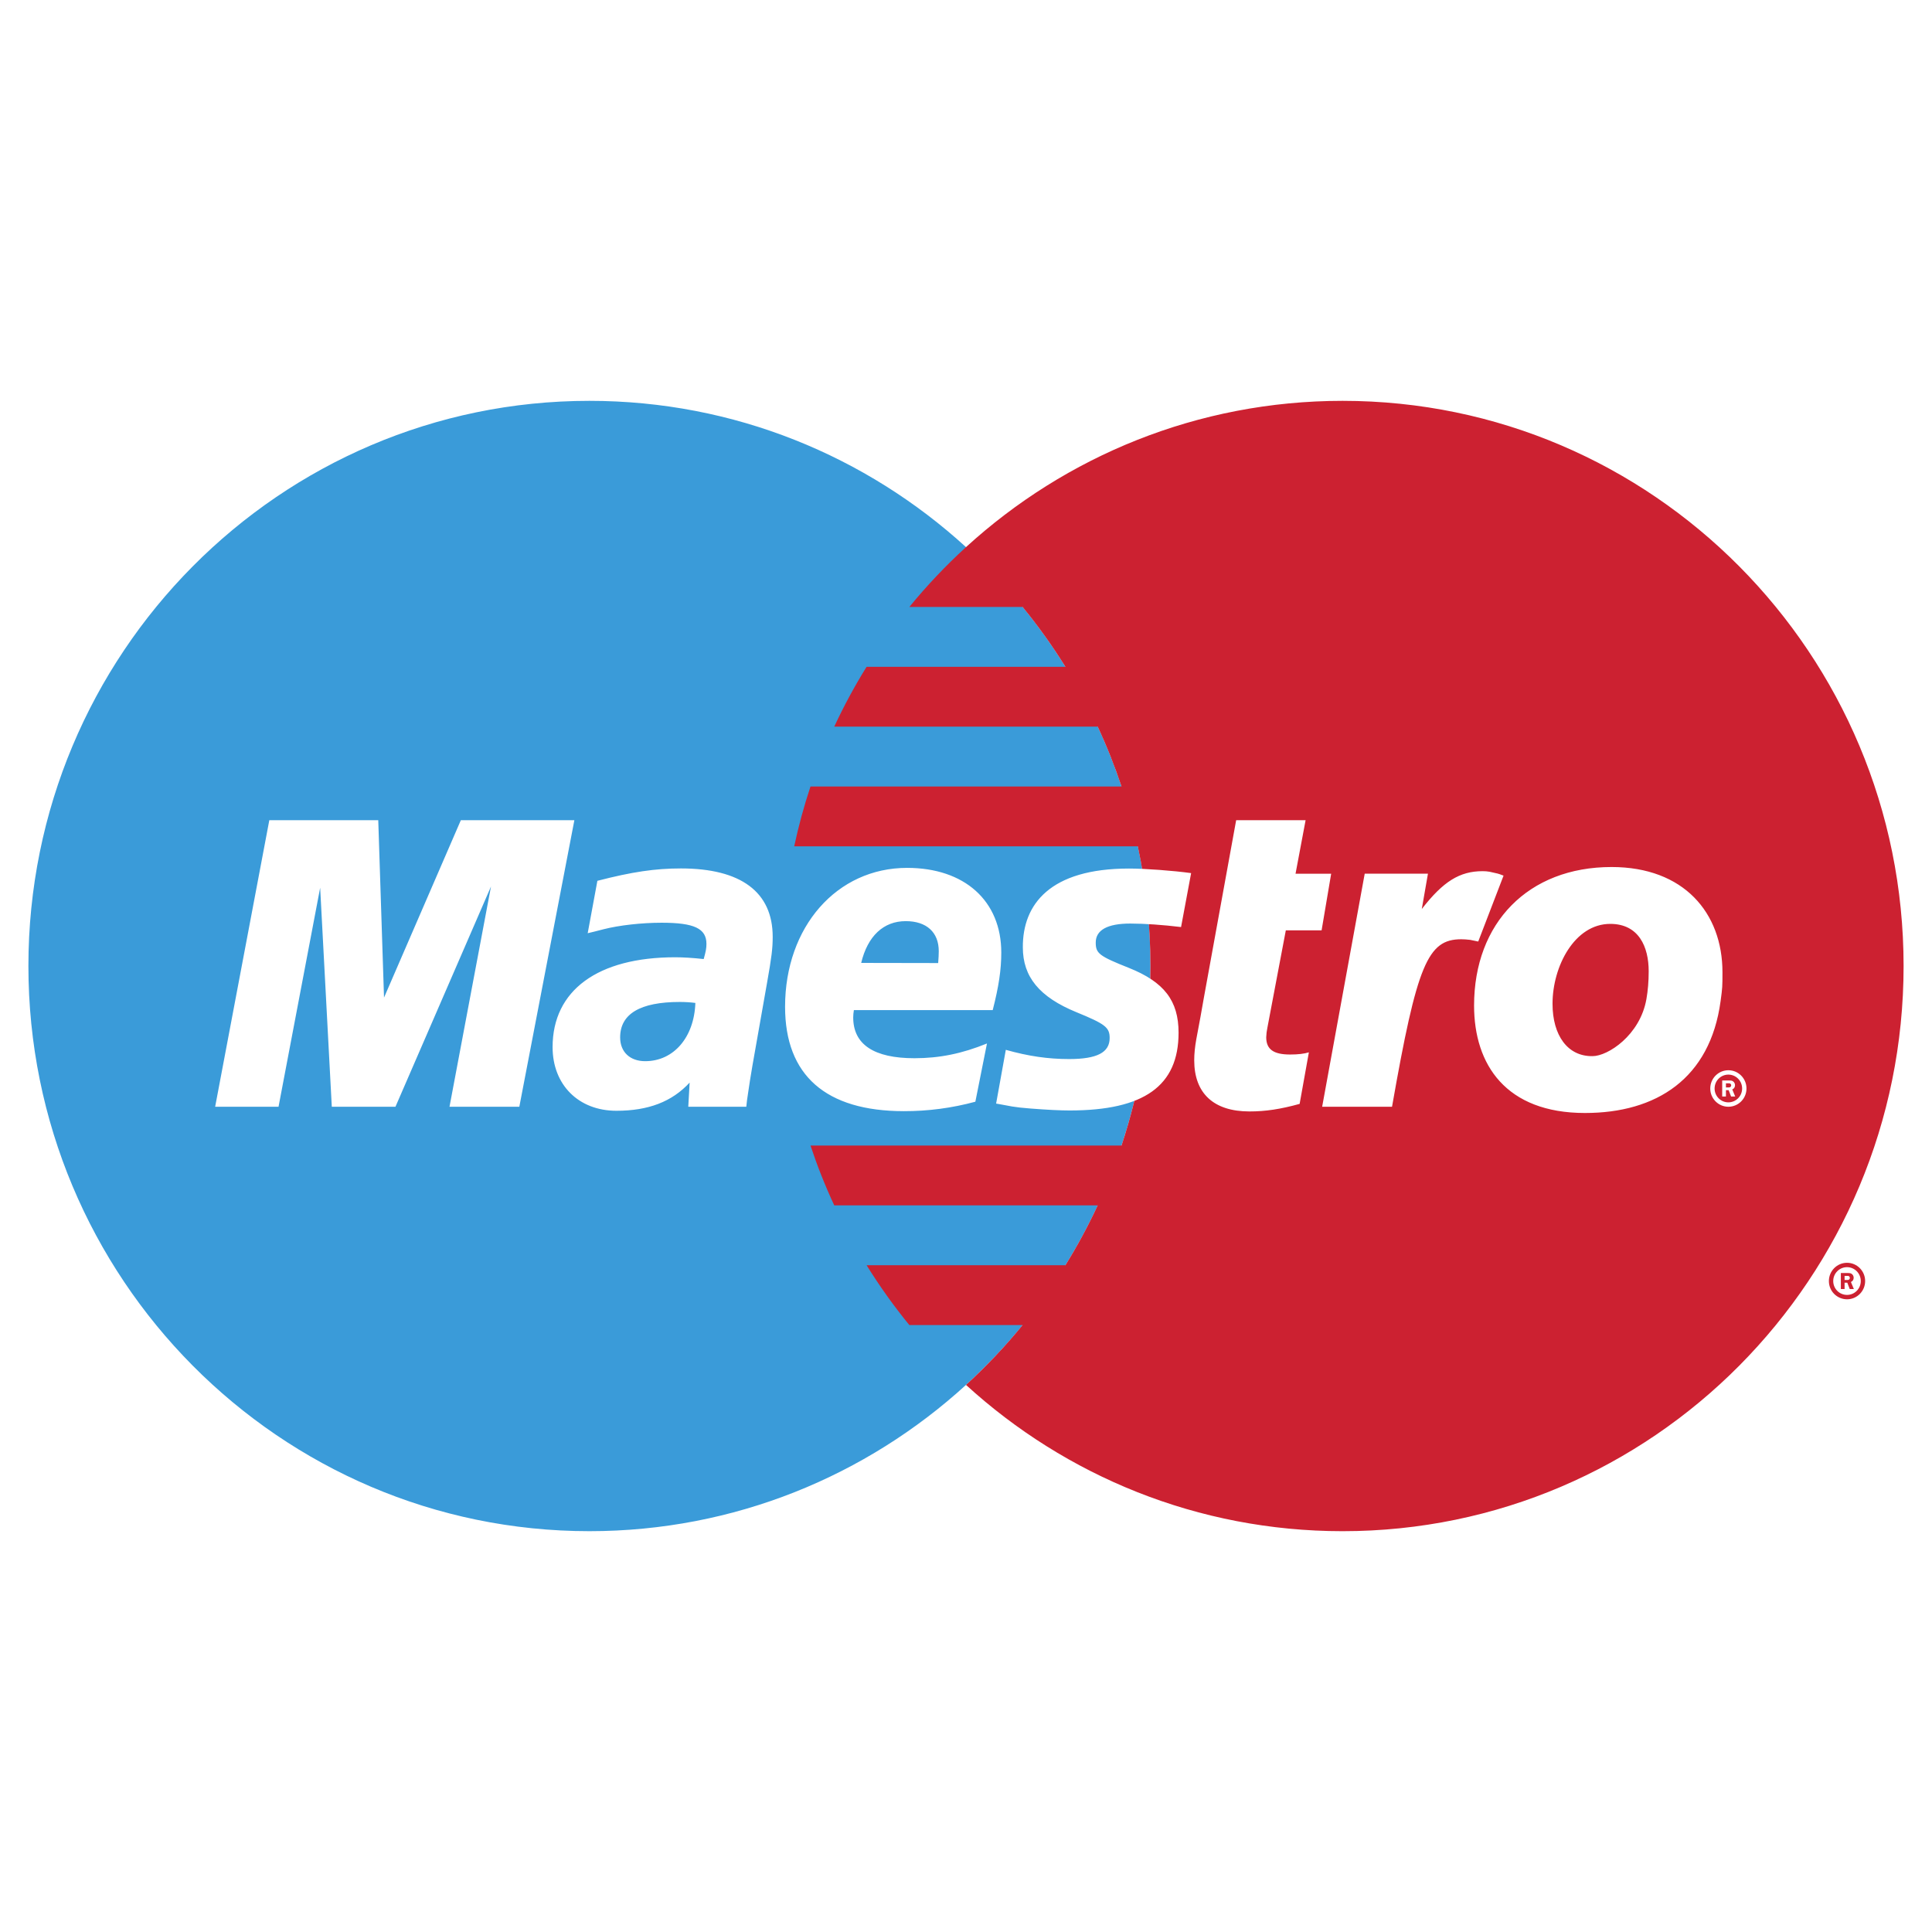
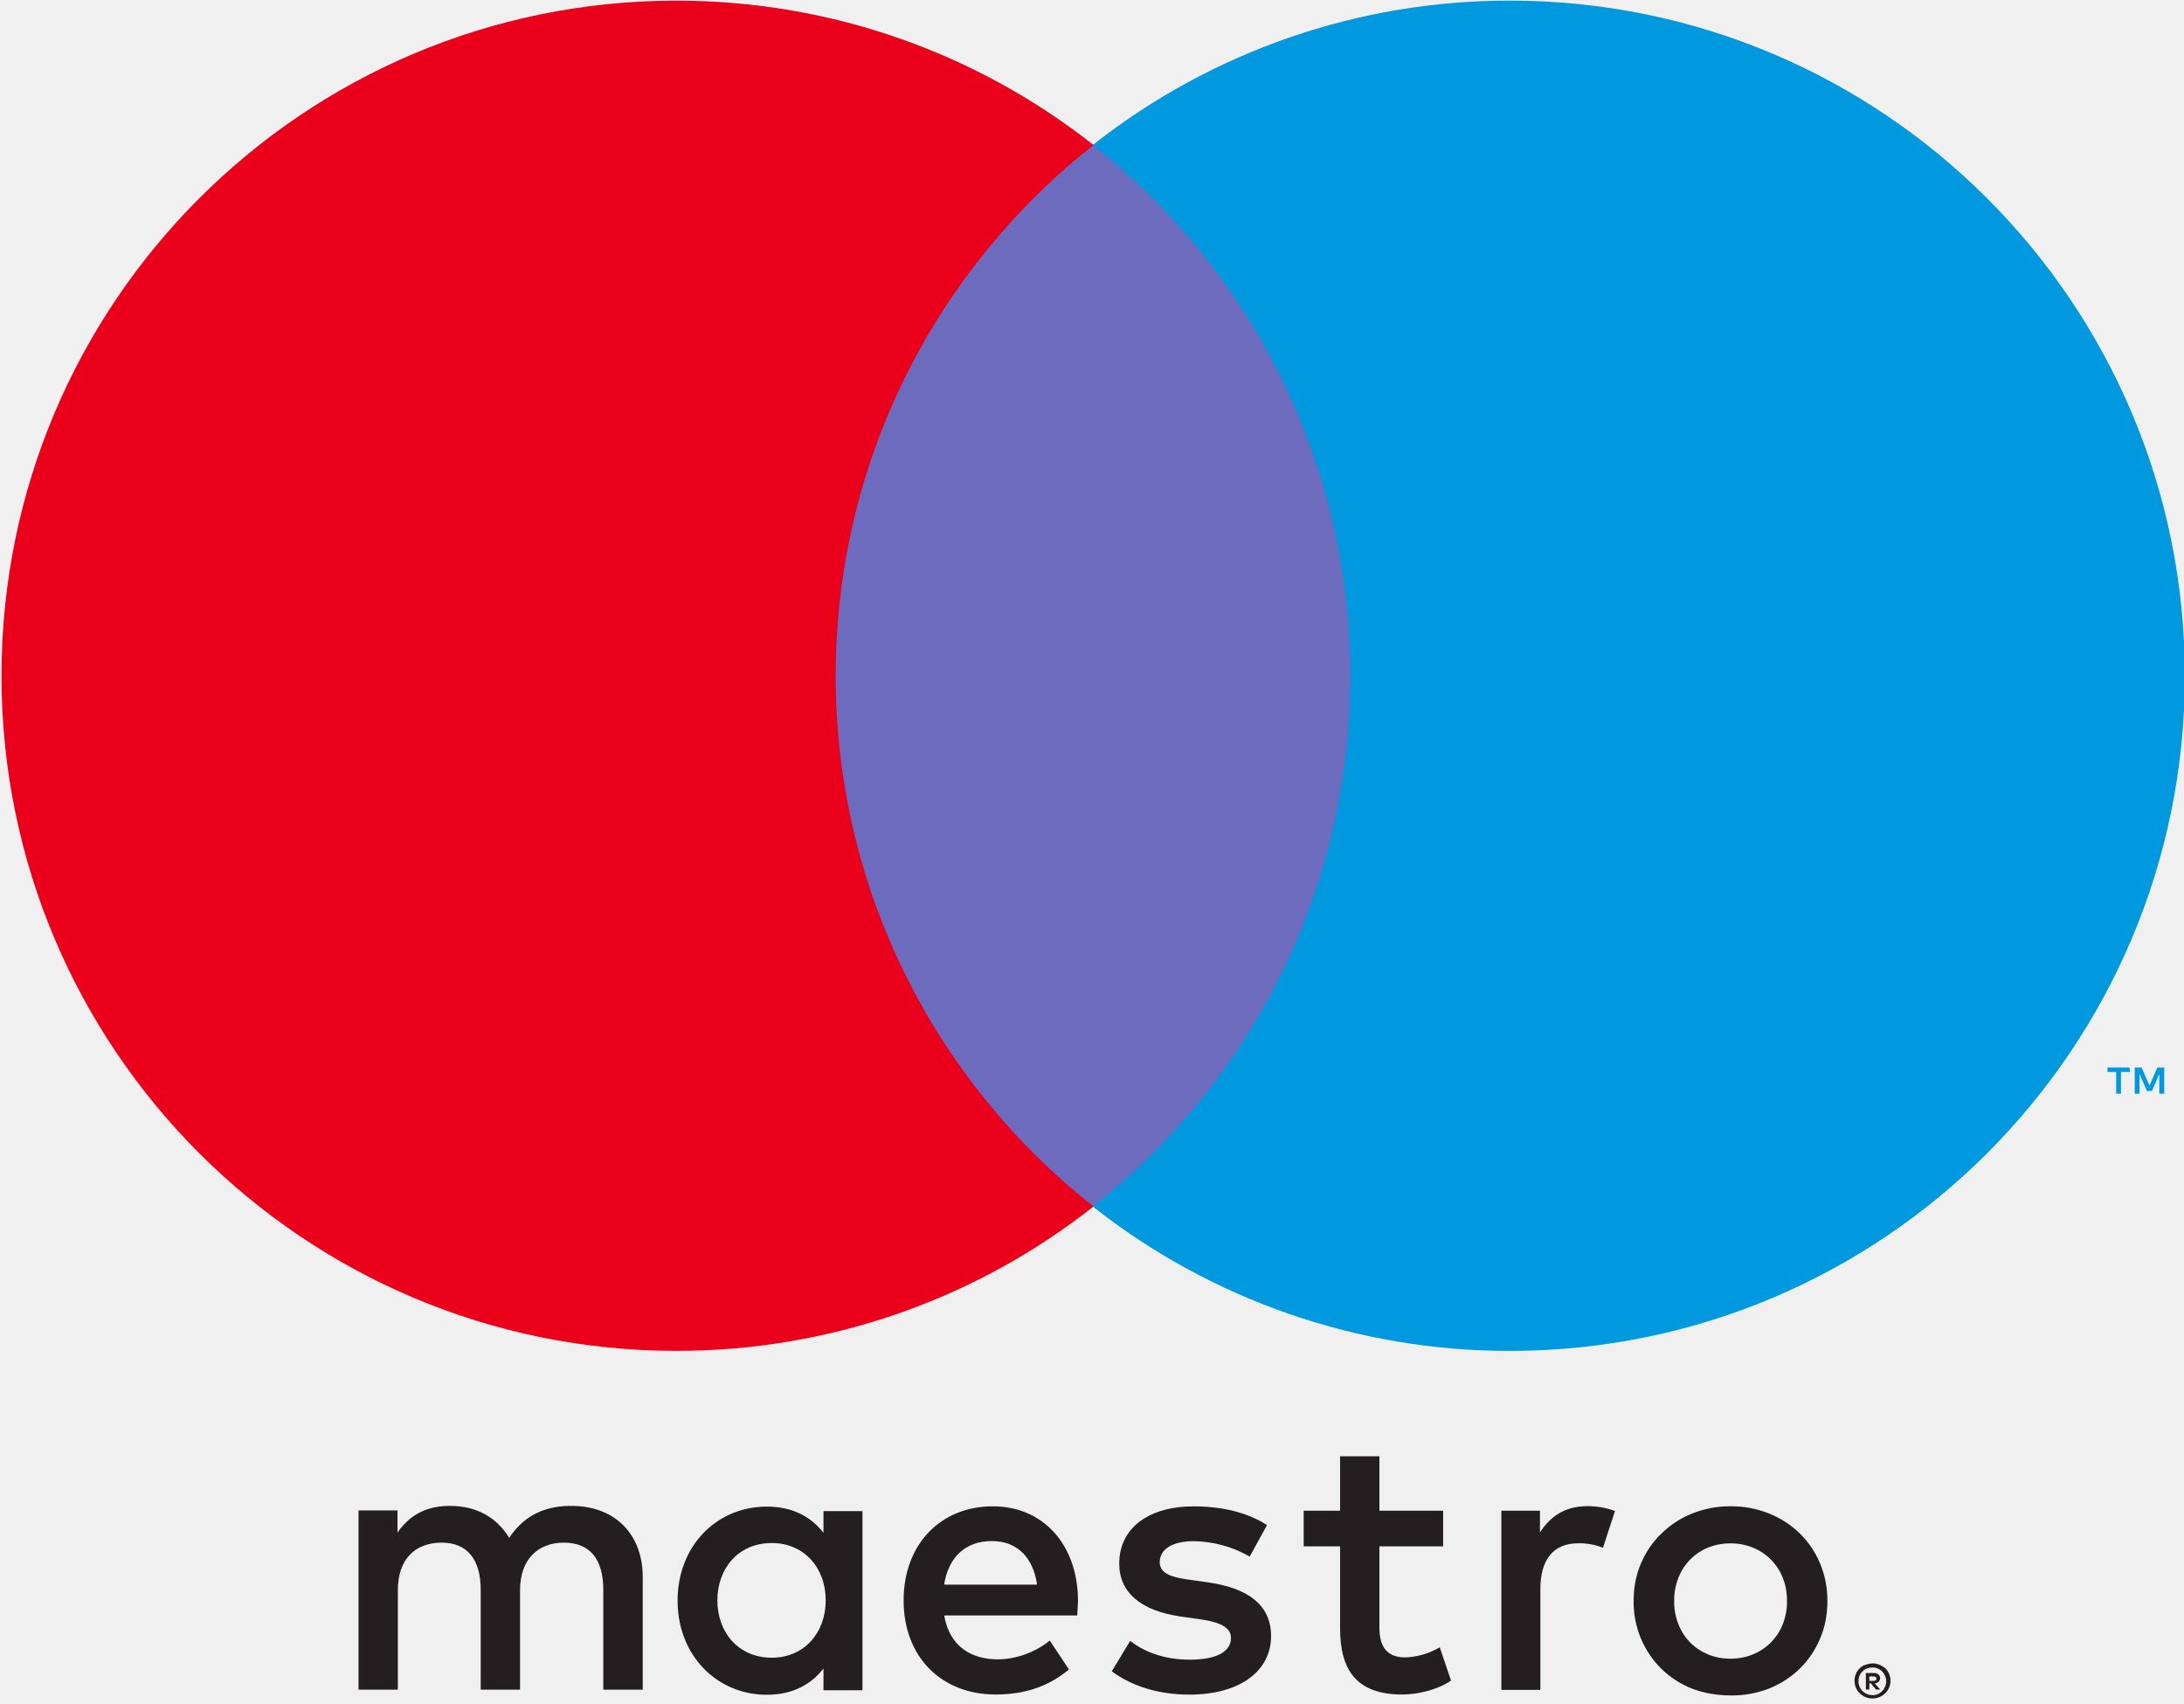
- <svg xmlns="http://www.w3.org/2000/svg" width="2500" height="2500" viewBox="0 0 192.756 192.756">
-   <g fill-rule="evenodd" clip-rule="evenodd">
-     <path fill="#fff" d="M0 0h192.756v192.756H0V0z" />
-     <path d="M96.378 138.172a56.433 56.433 0 0 0 18.399-41.793 56.43 56.43 0 0 0-18.399-41.793c-9.934-9.068-23.112-14.594-37.573-14.594-30.911 0-55.971 25.245-55.971 56.387 0 31.141 25.06 56.387 55.971 56.387 14.461 0 27.64-5.526 37.573-14.594z" fill="#3a9bd9" />
-     <path d="M133.951 39.992c-14.461 0-27.641 5.526-37.573 14.594a56.75 56.75 0 0 0-5.651 5.97h11.298a56.574 56.574 0 0 1 4.27 5.971H86.46a56.654 56.654 0 0 0-3.227 5.971h26.284a56.28 56.28 0 0 1 2.375 5.97H80.863a56.329 56.329 0 0 0-1.625 5.97h34.28a57.002 57.002 0 0 1 1.26 11.941c0 6.26-1.016 12.283-2.885 17.91h-31.03a55.928 55.928 0 0 0 2.37 5.971h26.284a56.442 56.442 0 0 1-3.223 5.971H86.46a56.58 56.58 0 0 0 4.266 5.971h11.299a56.42 56.42 0 0 1-5.647 5.971c9.932 9.068 23.112 14.594 37.573 14.594 30.91 0 55.971-25.246 55.971-56.387 0-31.143-25.061-56.388-55.971-56.388z" fill="#cc2131" />
-     <path d="M182.469 127.811c0-1.006.809-1.822 1.809-1.822.998 0 1.807.816 1.807 1.822 0 1.004-.809 1.82-1.807 1.82a1.815 1.815 0 0 1-1.809-1.82zm1.808 1.382c.758 0 1.373-.617 1.373-1.383s-.615-1.385-1.373-1.385c-.76 0-1.375.619-1.375 1.385s.616 1.383 1.375 1.383zm-.244-.584h-.371v-1.602h.672c.139 0 .281.004.404.082a.48.48 0 0 1 .203.4c0 .18-.105.35-.275.414l.293.705h-.412l-.242-.633h-.271v.634-.906h.205c.074 0 .158.004.225-.033a.217.217 0 0 0 .094-.184.205.205 0 0 0-.09-.162c-.064-.039-.168-.029-.238-.029h-.195v1.314h-.002z" fill="#cc2131" />
-     <path d="M170.633 108.6c0-1.006.809-1.822 1.807-1.822s1.807.816 1.807 1.822-.809 1.82-1.807 1.82-1.807-.815-1.807-1.82zm1.806 1.382c.758 0 1.373-.619 1.373-1.383 0-.766-.615-1.385-1.373-1.385-.76 0-1.373.619-1.373 1.385 0 .764.614 1.383 1.373 1.383zm-.244-.584h-.371v-1.6h.672c.139 0 .283.002.404.082a.476.476 0 0 1 .203.398c0 .182-.104.35-.275.414l.293.705h-.41l-.244-.633h-.271v.634-.906h.205c.076 0 .16.006.225-.031a.222.222 0 0 0 .094-.184.202.202 0 0 0-.09-.164c-.064-.037-.168-.029-.236-.029h-.197v1.314h-.002zM51.813 110.42h-6.966l4.14-21.976-9.532 21.976h-6.352l-1.161-21.85-4.153 21.85h-6.323l5.403-28.587h10.87l.575 17.698 7.664-17.698h11.327l-5.492 28.587zM129.664 110.135c-1.906.527-3.396.754-5.006.754-3.564 0-5.51-1.801-5.51-5.105 0-.654.072-1.35.205-2.086l.424-2.273.326-1.84 3.229-17.753h6.928l-1.004 5.339h3.555l-.955 5.652h-3.57l-1.836 9.7a5.482 5.482 0 0 0-.119.963c0 1.201.721 1.723 2.377 1.723.793 0 1.408-.072 1.879-.217l-.923 5.143zM150.01 87.362c-.584-.232-.721-.232-.789-.251-.369-.082-.566-.13-.6-.136a3.89 3.89 0 0 0-.701-.058c-2.287 0-3.936 1.026-6.068 3.775l.615-3.523h-6.309l-4.246 23.25h6.971c2.494-14.219 3.562-16.709 6.906-16.709.252 0 .543.02.881.059l.814.167 2.526-6.574zM102.049 94.516c0 2.937 1.643 4.96 5.367 6.48 2.854 1.168 3.295 1.51 3.295 2.566 0 1.447-1.258 2.1-4.045 2.1-2.104 0-4.059-.285-6.316-.92l-.967 5.363.312.053 1.291.238c.416.072 1.029.141 1.842.203 1.676.131 2.973.193 3.887.193 7.436 0 10.871-2.455 10.871-7.758 0-3.191-1.436-5.062-4.967-6.471-2.955-1.177-3.297-1.438-3.297-2.523 0-1.253 1.172-1.897 3.449-1.897 1.385 0 3.273.131 5.064.349l1.004-5.382c-1.824-.25-4.592-.455-6.201-.455-7.884.001-10.613 3.573-10.589 7.861zM74.459 110.42H68.67l.135-2.41c-1.763 1.908-4.113 2.812-7.307 2.812-3.775 0-6.366-2.59-6.366-6.35 0-5.664 4.501-8.965 12.237-8.965.793 0 1.8.063 2.838.179.216-.764.275-1.094.275-1.51 0-1.539-1.215-2.115-4.468-2.115-1.989 0-4.237.252-5.789.648l-.965.247-.625.15.966-5.227c3.473-.896 5.765-1.235 8.34-1.235 5.987 0 9.151 2.362 9.151 6.82 0 1.147-.105 2.018-.566 4.606l-1.456 8.248-.245 1.48-.178 1.182-.119.809-.069.631zm-5.082-10.358a12.542 12.542 0 0 0-1.557-.096c-3.948 0-5.948 1.189-5.948 3.537 0 1.447.976 2.371 2.499 2.371 2.84.001 4.886-2.374 5.006-5.812zM97.312 109.918a27.013 27.013 0 0 1-7.138.943c-7.788-.006-11.847-3.578-11.847-10.416 0-7.981 5.164-13.857 12.174-13.857 5.735 0 9.397 3.291 9.397 8.451 0 1.713-.25 3.383-.855 5.74H85.192a4.452 4.452 0 0 0-.067.73c0 2.695 2.065 4.07 6.111 4.07 2.488 0 4.737-.455 7.234-1.471l-1.158 5.81zm-3.71-13.834c.038-.484.058-.88.058-1.186 0-1.888-1.221-2.996-3.295-2.996-2.216 0-3.801 1.486-4.444 4.168l7.681.014zM171.664 99.879c-1.043 7.734-6.404 11.164-13.531 11.164-7.881 0-11.064-4.816-11.064-10.717 0-8.24 5.391-13.823 13.717-13.823 7.227 0 11.064 4.591 11.064 10.493 0 1.436-.002 1.531-.186 2.883zm-7.174-2.975c0-2.432-.98-4.728-3.836-4.728-3.555 0-5.758 4.233-5.758 7.97 0 3.152 1.51 5.27 4 5.225 1.51 0 4.73-2.072 5.367-5.691.149-.844.227-1.77.227-2.776z" fill="#fff" />
+ <svg xmlns="http://www.w3.org/2000/svg" width="200" height="156">
+   <g transform="matrix(3.1437 0 0 3.1437 -3498.8 -2134.32)">
+     <path d="M1176 710.77v-.763h-.2l-.23.524-.23-.524h-.2v.763h.14v-.575l.215.496h.146l.215-.497v.576zm-1.26 0v-.633h.255v-.13h-.65v.13h.255v.633z" fill="#0099df" />
+     <path d="m1153.4 714.05h-17.202v-30.915h17.202z" fill="#6c6bbd" />
+     <path d="M1137.3 698.6c0-6.27 2.936-11.857 7.51-15.457-3.344-2.633-7.564-4.204-12.15-4.204-10.858 0-19.66 8.803-19.66 19.66s8.8 19.66 19.66 19.66c4.586 0 8.806-1.57 12.15-4.204-4.572-3.6-7.51-9.186-7.51-15.457" fill="#eb001b" />
+     <path d="M1176.6 698.6c0 10.86-8.8 19.66-19.66 19.66a19.58 19.58 0 0 1-12.151-4.204c4.574-3.6 7.5-9.186 7.5-15.457s-2.936-11.857-7.5-15.457a19.58 19.58 0 0 1 12.151-4.204c10.858 0 19.66 8.803 19.66 19.66" fill="#0099df" />
+     <path d="M1159.2 722.78c.23 0 .557.044.8.143l-.35 1.07a1.84 1.84 0 0 0-.71-.131c-.743 0-1.114.48-1.114 1.343v2.928h-1.136v-5.22h1.125v.634c.295-.46.72-.765 1.376-.765m-4.197 1.17h-1.856v2.36c0 .524.185.874.754.874a2.11 2.11 0 0 0 1.004-.295l.328.97c-.36.25-.928.405-1.42.405-1.344 0-1.812-.72-1.812-1.934v-2.38h-1.06v-1.038h1.06v-1.584h1.146v1.584h1.856zm-14.536 1.114c.12-.754.58-1.268 1.388-1.268.73 0 1.2.46 1.32 1.268zm3.9.46c-.01-1.628-1.016-2.74-2.48-2.74-1.53 0-2.6 1.114-2.6 2.74 0 1.66 1.114 2.74 2.676 2.74.786 0 1.506-.196 2.14-.73l-.557-.84c-.436.35-.994.546-1.517.546-.73 0-1.398-.34-1.56-1.278h3.876l.023-.436m5-1.278a3.35 3.35 0 0 0-1.626-.449c-.622 0-.994.23-.994.613 0 .35.392.447.884.512l.535.076c1.136.165 1.824.645 1.824 1.563 0 .994-.874 1.704-2.38 1.704-.852 0-1.64-.22-2.26-.678l.535-.885c.382.295.95.546 1.737.546.775 0 1.2-.23 1.2-.634 0-.294-.295-.46-.917-.545l-.535-.076c-1.17-.165-1.803-.7-1.803-1.54 0-1.038.852-1.67 2.174-1.67.83 0 1.584.186 2.13.546zm14.006-.385a1.72 1.72 0 0 0-.651.122 1.56 1.56 0 0 0-.52.345 1.6 1.6 0 0 0-.345.531 1.79 1.79 0 0 0-.125.68 1.79 1.79 0 0 0 .125.681 1.6 1.6 0 0 0 .345.531c.146.147.32.262.52.345s.418.123.65.123.45-.04.65-.123a1.56 1.56 0 0 0 .523-.345 1.59 1.59 0 0 0 .349-.531 1.79 1.79 0 0 0 .125-.681c0-.247-.04-.475-.125-.68a1.59 1.59 0 0 0-.349-.531 1.56 1.56 0 0 0-.523-.345 1.74 1.74 0 0 0-.65-.122m0-1.08a2.94 2.94 0 0 1 1.125.211 2.73 2.73 0 0 1 .895.58 2.62 2.62 0 0 1 .59.873c.14.335.214.7.214 1.095s-.07.76-.214 1.095a2.66 2.66 0 0 1-.591.874 2.75 2.75 0 0 1-.895.58 2.96 2.96 0 0 1-1.125.2c-.405 0-.78-.07-1.125-.2a2.72 2.72 0 0 1-.891-.58 2.73 2.73 0 0 1-.59-.874 2.74 2.74 0 0 1-.214-1.095c0-.395.07-.76.214-1.095s.34-.626.6-.873a2.7 2.7 0 0 1 .891-.58 2.94 2.94 0 0 1 1.125-.211m-29.52 2.74c0-.918.6-1.67 1.584-1.67.94 0 1.572.72 1.572 1.67s-.634 1.67-1.572 1.67c-.982 0-1.584-.752-1.584-1.67m4.226 0v-2.6h-1.135v.634c-.36-.47-.906-.765-1.65-.765-1.464 0-2.6 1.146-2.6 2.74s1.146 2.74 2.6 2.74c.743 0 1.287-.295 1.65-.765v.634h1.135zm-6.4 2.6v-3.276c0-1.234-.786-2.064-2.053-2.075-.666-.01-1.355.196-1.835.93-.36-.58-.93-.93-1.726-.93-.556 0-1.102.164-1.53.775v-.644h-1.135v5.22h1.146v-2.894c0-.906.502-1.387 1.277-1.387.754 0 1.136.5 1.136 1.376v2.905h1.146v-2.894c0-.906.525-1.387 1.277-1.387.776 0 1.148.5 1.148 1.376v2.905zm35.73-.385v.13h.12c.026 0 .05-.006.064-.016a.06.06 0 0 0 .025-.05c0-.023-.01-.038-.025-.048s-.037-.016-.064-.016zm.12-.1a.22.22 0 0 1 .143.041c.034.028.05.065.05.113 0 .04-.013.072-.04.1s-.065.04-.114.048l.158.18h-.123l-.146-.18h-.047v.18h-.102v-.48zm-.03.646a.38.38 0 0 0 .156-.031.41.41 0 0 0 .128-.086.4.4 0 0 0 .086-.129.41.41 0 0 0-.086-.445c-.036-.038-.08-.065-.128-.085a.38.38 0 0 0-.156-.031.47.47 0 0 0-.16.03c-.06.02-.094.05-.13.085a.39.39 0 0 0-.116.286.39.39 0 0 0 .031.157.38.38 0 0 0 .085.129c.036.036.08.065.13.086s.102.03.16.03m0-.923a.51.51 0 0 1 .205.041c.065.026.12.064.17.1a.51.51 0 0 1 .112.165c.027.063.04.13.04.2a.51.51 0 0 1-.04.2c-.026.06-.065.118-.112.164a.54.54 0 0 1-.169.112.51.51 0 0 1-.205.041c-.075 0-.144-.014-.2-.04a.53.53 0 0 1-.17-.112c-.05-.047-.085-.1-.112-.164s-.04-.13-.04-.2a.51.51 0 0 1 .152-.365c.047-.048.104-.085.17-.1a.58.58 0 0 1 .21-.04" fill="#231f20" />
  </g>
</svg>
